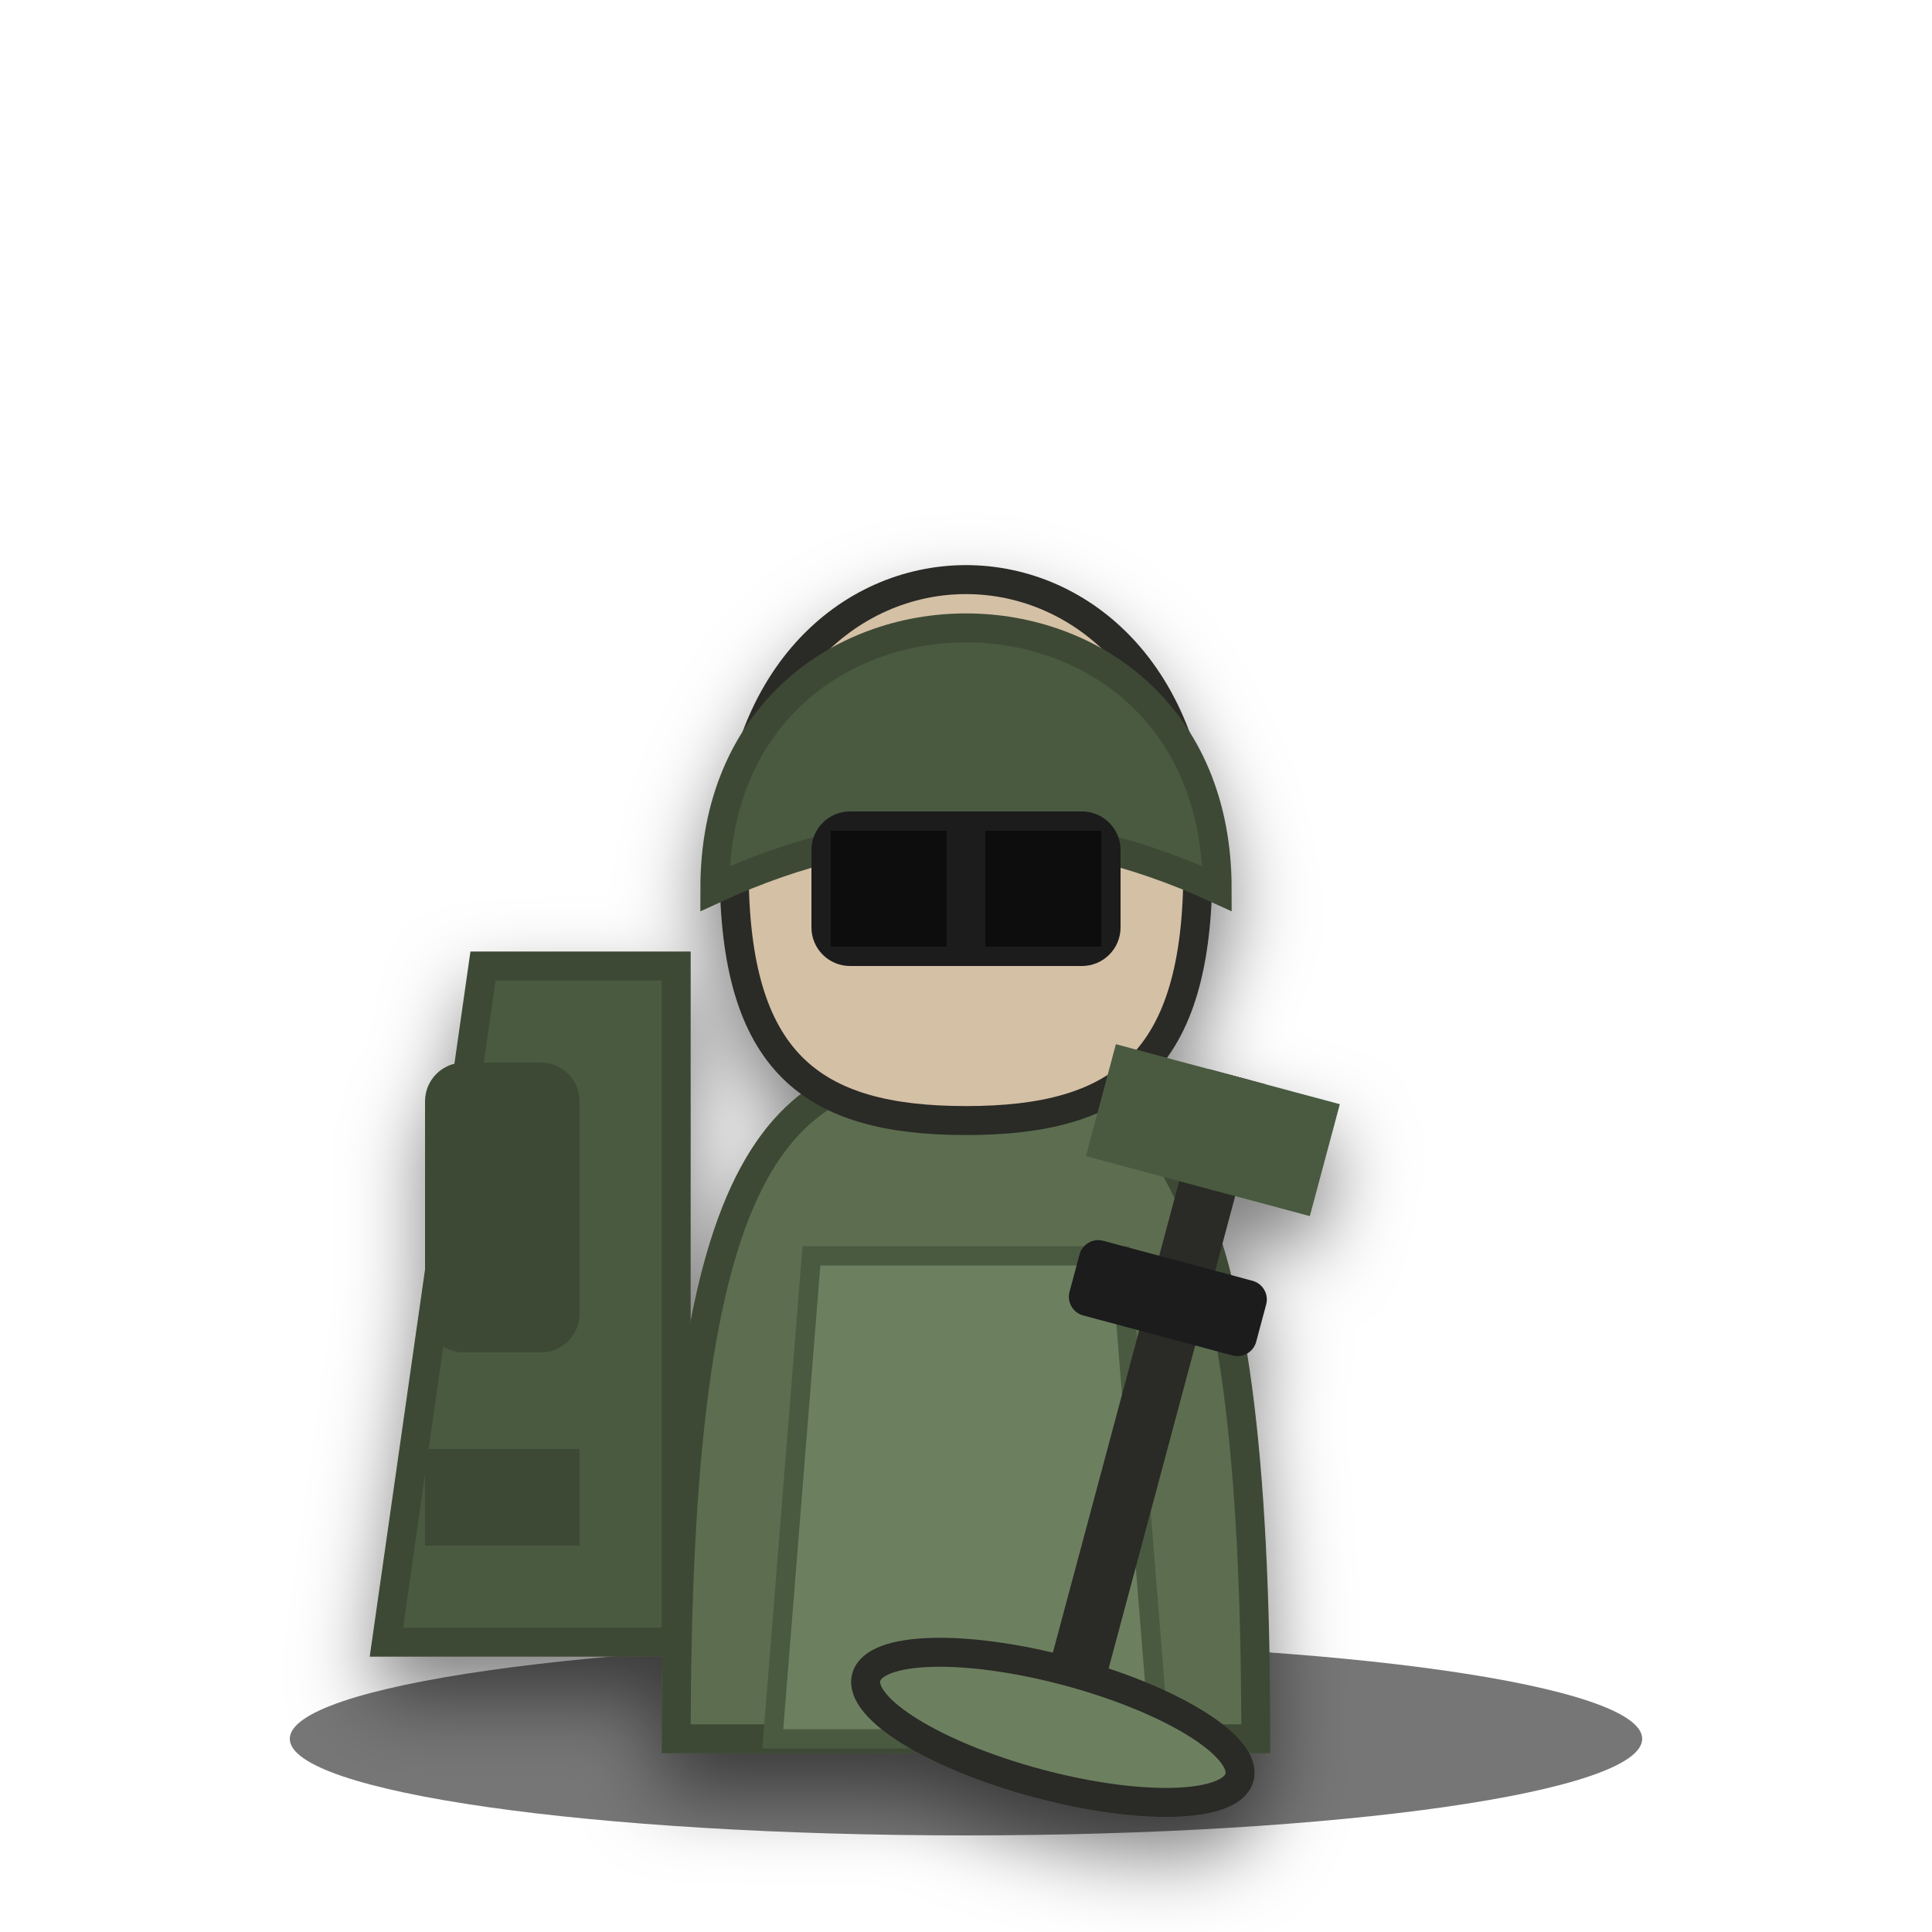
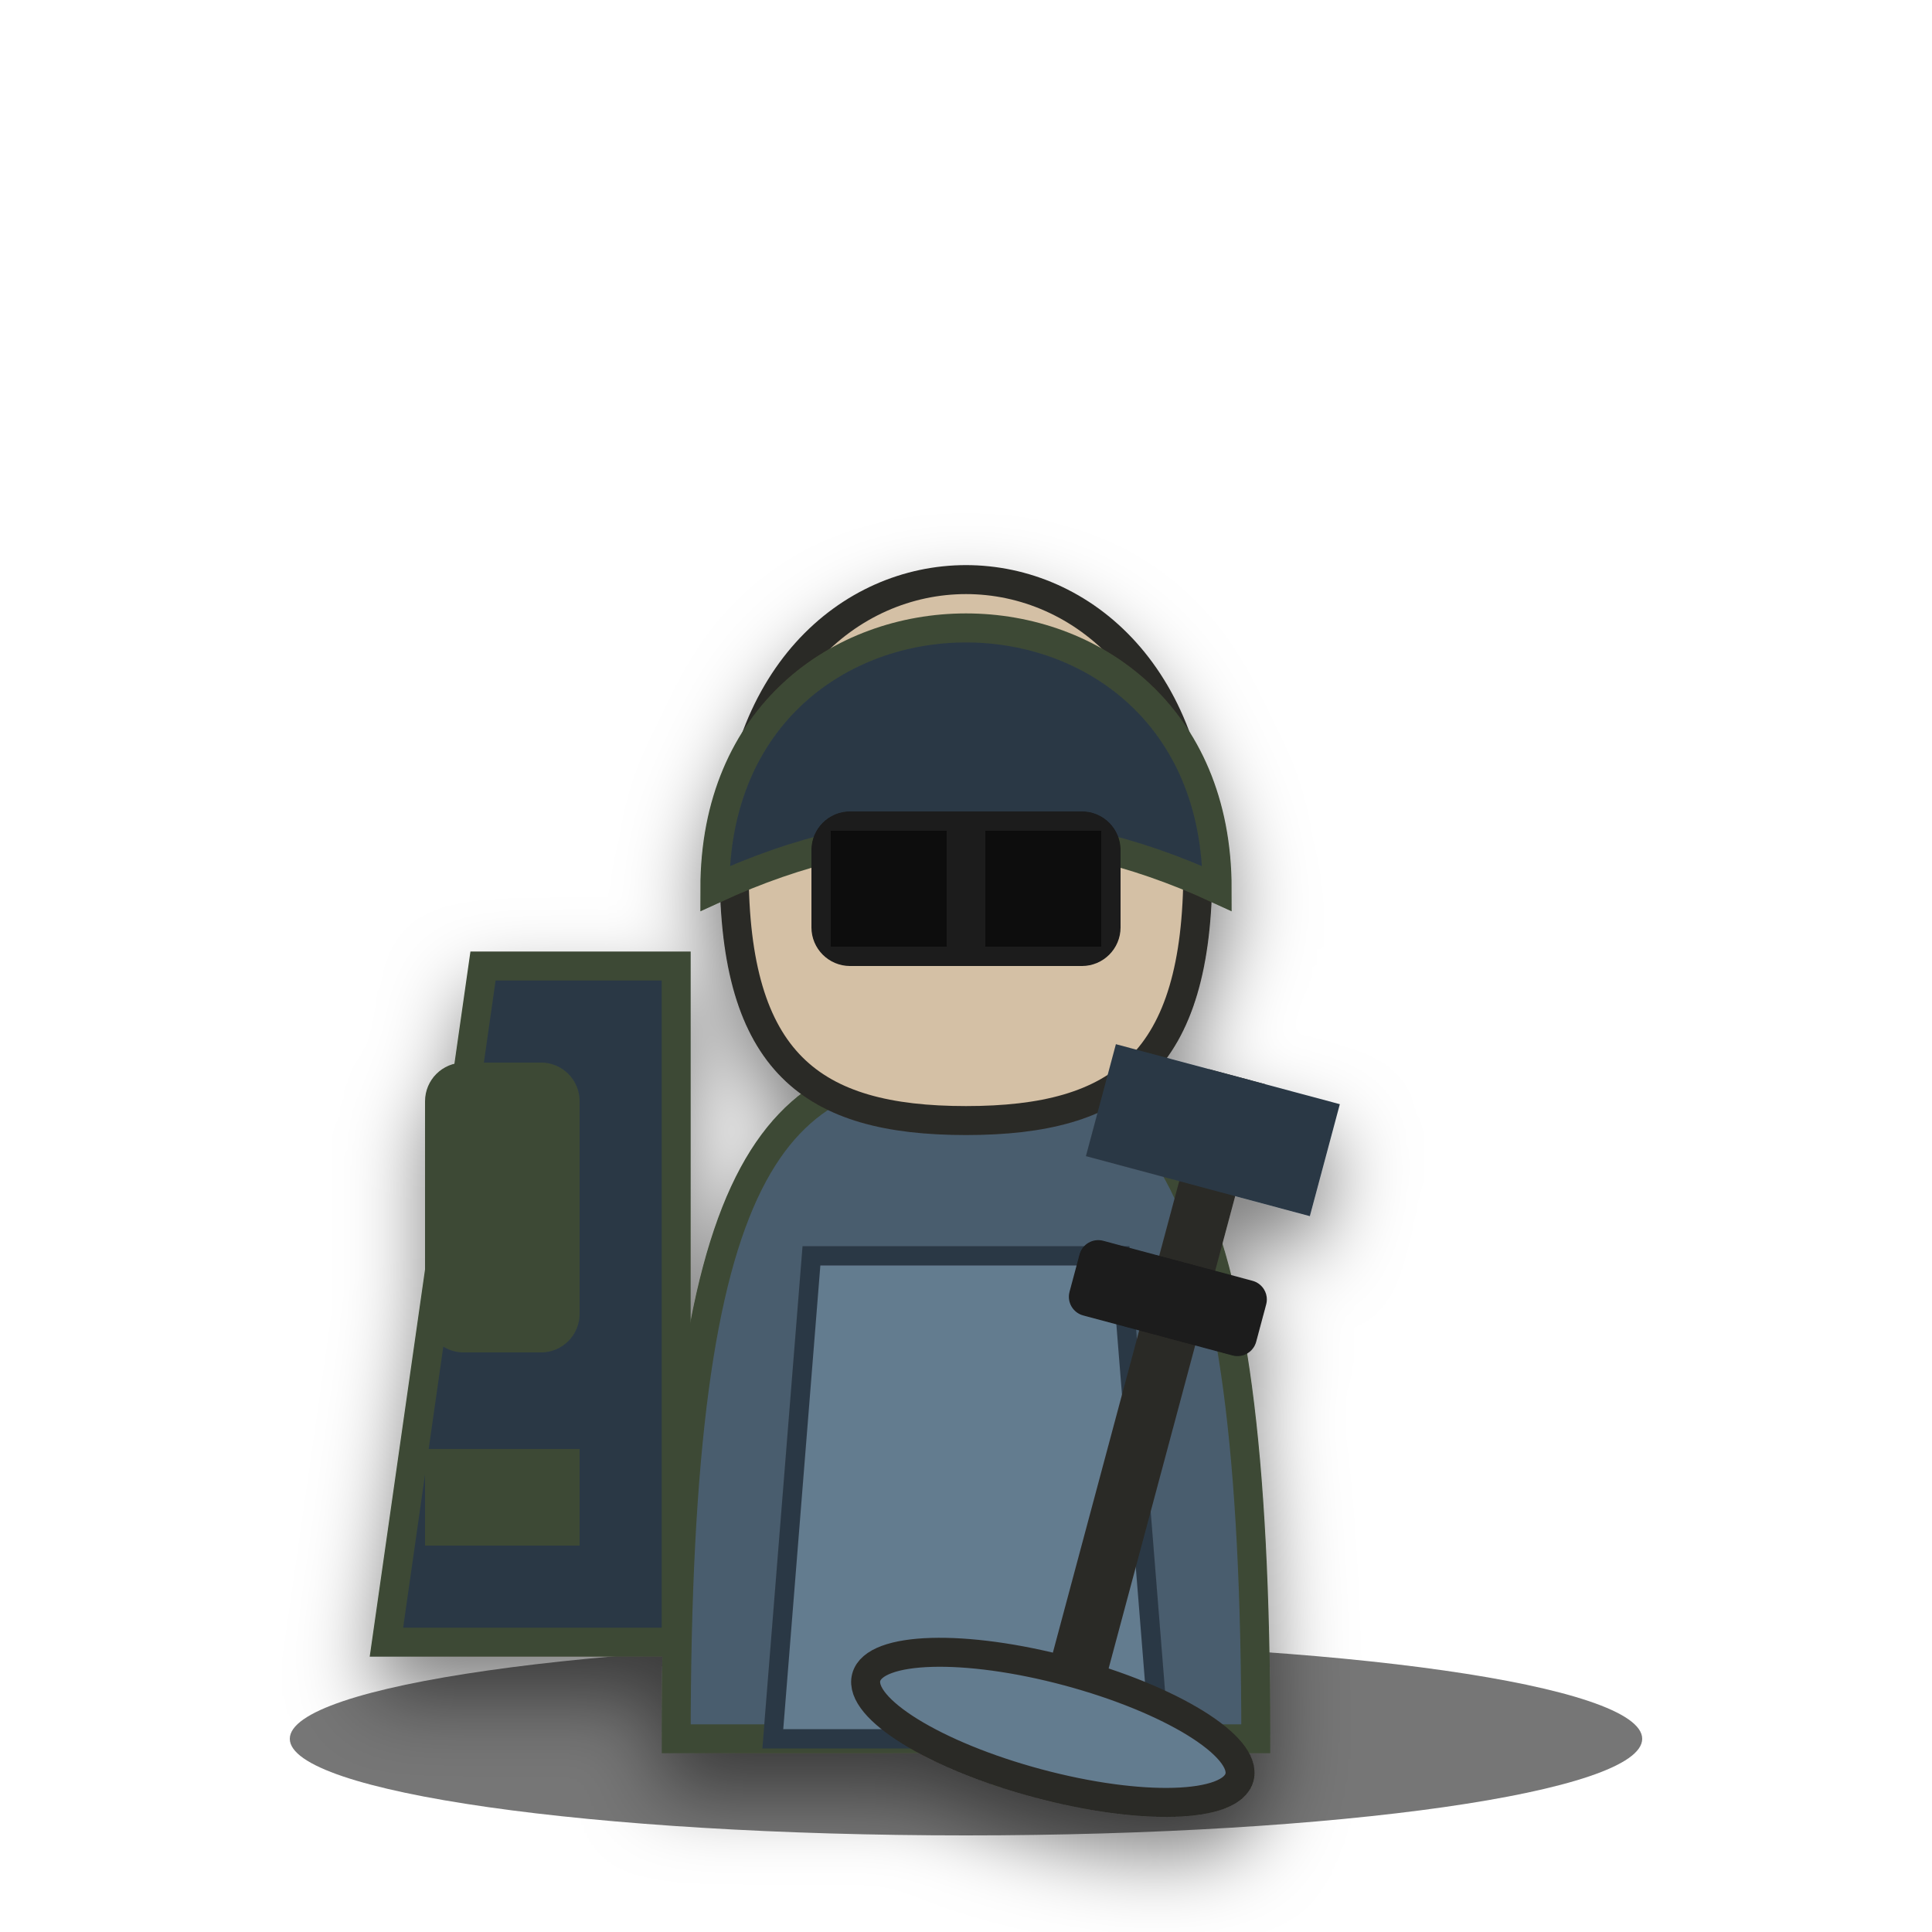
<svg xmlns="http://www.w3.org/2000/svg" viewBox="0 0 100 100">
  <defs>
    <filter id="shadow" x="-20%" y="-20%" width="140%" height="140%">
      <feDropShadow dx="0" dy="2" stdDeviation="2" flood-color="rgba(0,0,0,0.5)" />
    </filter>
  </defs>
  <ellipse cx="50" cy="90" rx="35" ry="5" fill="#1a1a1a" opacity="0.6" />
  <g filter="url(#shadow)">
-     <path d="M 25 50 L 35 50 L 35 85 L 20 85 Z" fill="#4a5a40" stroke="#3d4a35" stroke-width="1.5" />
+     <path d="M 25 50 L 35 50 L 35 85 L 20 85 Z" fill="#2c3945" stroke="#3d4a35" stroke-width="1.5" />
    <rect x="22" y="55" width="8" height="15" fill="#3d4a35" rx="2" />
    <rect x="22" y="75" width="8" height="5" fill="#3d4a35" />
-     <path d="M 35 90 C 35 60, 40 55, 50 55 C 60 55, 65 60, 65 90 Z" fill="#5b6e50" stroke="#3d4a35" stroke-width="1.5" />
-     <path d="M 40 90 L 42 65 L 58 65 L 60 90 Z" fill="#6c8060" stroke="#4a5a40" stroke-width="1" />
+     <path d="M 35 90 C 35 60, 40 55, 50 55 C 60 55, 65 60, 65 90 Z" fill="#4a5d6e" stroke="#3d4a35" stroke-width="1.5" />
+     <path d="M 40 90 L 42 65 L 58 65 L 60 90 Z" fill="#647b8f" stroke="#2c3945" stroke-width="1" />
    <path d="M 38 45 C 38 25, 62 25, 62 45 C 62 55, 58 58, 50 58 C 42 58, 38 55, 38 45 Z" fill="#d4c0a5" stroke="#2c2a26" stroke-width="1.5" />
-     <path d="M 37 46 C 37 28, 63 28, 63 46 Q 50 40 37 46 Z" fill="#4a5a40" stroke="#3d4a35" stroke-width="1.5" />
+     <path d="M 37 46 C 37 28, 63 28, 63 46 Q 50 40 37 46 Z" fill="#2c3945" stroke="#3d4a35" stroke-width="1.5" />
    <rect x="42" y="42" width="16" height="8" rx="2" fill="#1a1a1a" />
    <rect x="43" y="43" width="6" height="6" fill="#0e0e0e" />
    <rect x="51" y="43" width="6" height="6" fill="#0e0e0e" />
    <g transform="translate(60, 65) rotate(15)">
      <rect x="0" y="-10" width="3" height="35" fill="#2c2a26" />
-       <ellipse cx="1" cy="25" rx="10" ry="3" fill="#6c8060" stroke="#2c2a26" stroke-width="1.5" />
+       <ellipse cx="1" cy="25" rx="10" ry="3" fill="#647b8f" stroke="#2c2a26" stroke-width="1.5" />
      <rect x="-4" y="0" width="10" height="4" fill="#1a1a1a" rx="1" />
-       <rect x="-5" y="-10" width="12" height="6" fill="#4a5a40" />
+       <rect x="-5" y="-10" width="12" height="6" fill="#2c3945" />
    </g>
  </g>
</svg>
